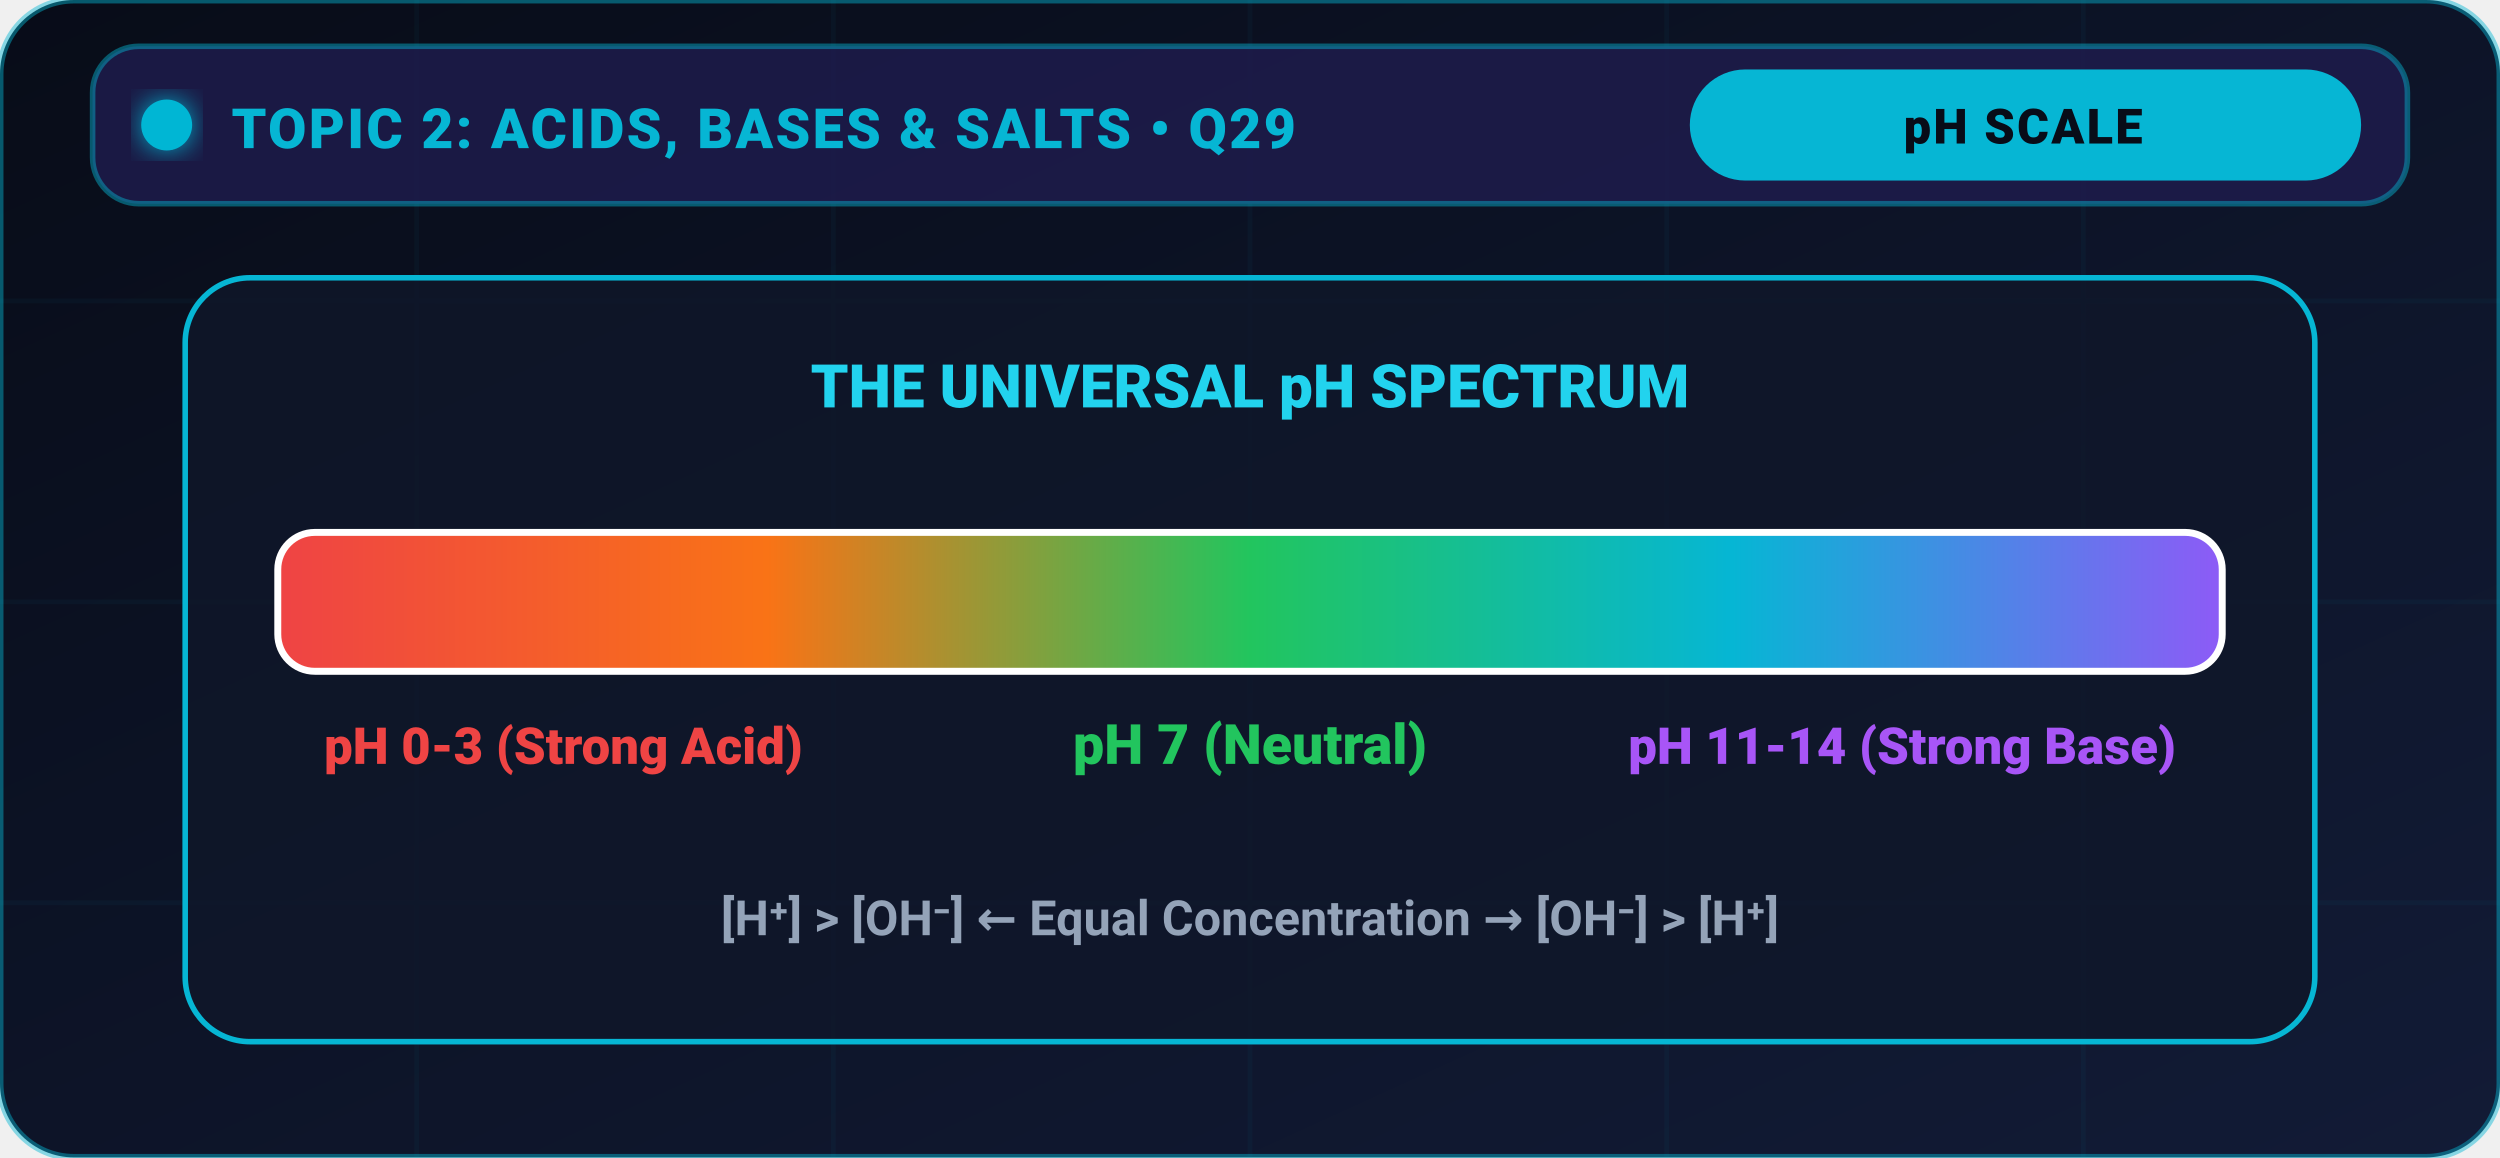
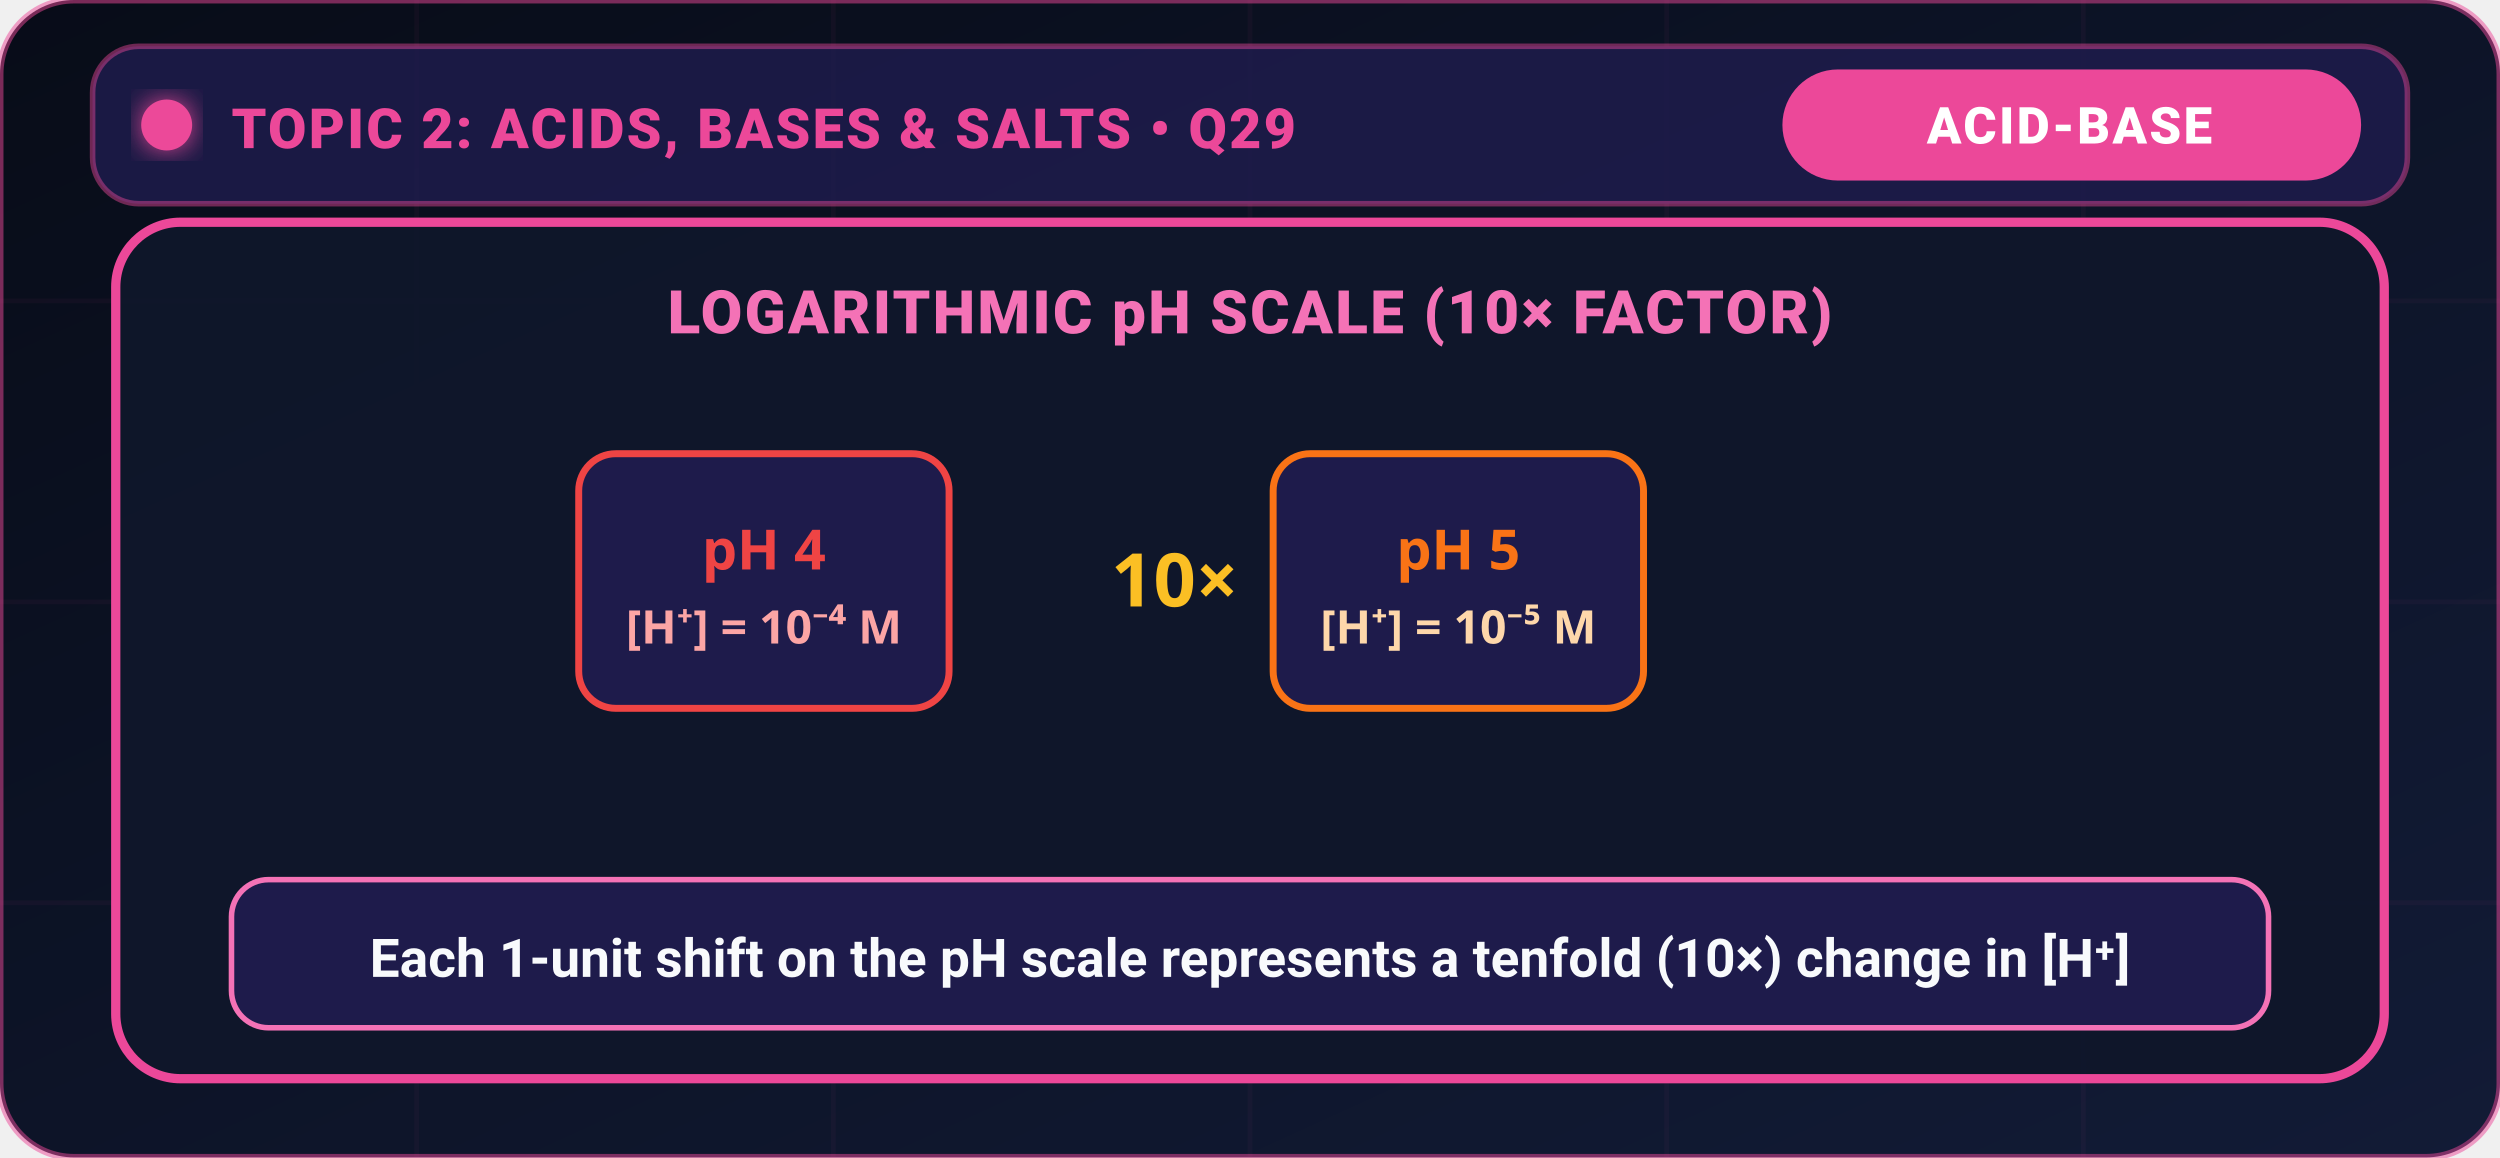
<svg xmlns="http://www.w3.org/2000/svg" viewBox="0 0 540 250" width="100%" height="100%">
  <defs>
-     <linearGradient id="bg_tf_2_29" x1="0%" y1="0%" x2="100%" y2="100%">
+     <linearGradient id="bg_t2_tf_29" x1="0%" y1="0%" x2="100%" y2="100%">
      <stop offset="0%" stop-color="#080c18" />
      <stop offset="50%" stop-color="#0d1428" />
      <stop offset="100%" stop-color="#121b36" />
    </linearGradient>
-     <filter id="glow_tf_2_29" x="-20%" y="-20%" width="140%" height="140%">
+     <filter id="glow_t2_tf_29" x="-20%" y="-20%" width="140%" height="140%">
      <feGaussianBlur stdDeviation="3" result="blur" />
      <feComposite in="SourceGraphic" in2="blur" operator="over" />
    </filter>
  </defs>
-   <rect width="540" height="250" rx="16" fill="url(#bg_tf_2_29)" stroke="#06b6d4" stroke-width="1.5" stroke-opacity="0.45" />
-   <g opacity="0.04" stroke="#06b6d4" stroke-width="1">
+   <rect width="540" height="250" rx="16" fill="url(#bg_t2_tf_29)" stroke="#ec4899" stroke-width="1.5" stroke-opacity="0.5" />
+   <g opacity="0.04" stroke="#ec4899" stroke-width="1">
    <line x1="90" y1="0" x2="90" y2="250" />
    <line x1="180" y1="0" x2="180" y2="250" />
    <line x1="270" y1="0" x2="270" y2="250" />
    <line x1="360" y1="0" x2="360" y2="250" />
    <line x1="450" y1="0" x2="450" y2="250" />
    <line x1="0" y1="65" x2="540" y2="65" />
    <line x1="0" y1="130" x2="540" y2="130" />
    <line x1="0" y1="195" x2="540" y2="195" />
  </g>
-   <rect x="20" y="10" width="500" height="34" rx="10" fill="#1e1b4b" fill-opacity="0.85" stroke="#06b6d4" stroke-width="1.2" stroke-opacity="0.45" />
-   <circle cx="36" cy="27" r="5.5" fill="#06b6d4" filter="url(#glow_tf_2_29)" />
-   <text x="50" y="32" fill="#06b6d4" font-family="'Segoe UI', Roboto, sans-serif" font-size="12" font-weight="900" letter-spacing="0.5">TOPIC 2: ACIDS, BASES &amp; SALTS • Q29</text>
-   <rect x="365" y="15" width="145" height="24" rx="12" fill="#06b6d4" />
-   <text x="437" y="31" fill="#080c18" font-family="'Segoe UI', Roboto, sans-serif" font-size="10.5" font-weight="900" text-anchor="middle" letter-spacing="0.5">pH SCALE</text>
-   <rect x="40" y="60" width="460" height="165" rx="14" fill="#0f172a" fill-opacity="0.8" stroke="#06b6d4" stroke-width="1.2" />
-   <text x="270" y="88" fill="#22d3ee" font-family="'Segoe UI', Roboto, sans-serif" font-size="13" font-weight="900" text-anchor="middle">THE UNIVERSAL pH SPECTRUM</text>
-   <defs>
-     <linearGradient id="ph_bar_grad_fixed" x1="0%" y1="0%" x2="100%" y2="0%">
-       <stop offset="0%" stop-color="#ef4444" />
-       <stop offset="25%" stop-color="#f97316" />
-       <stop offset="50%" stop-color="#22c55e" />
-       <stop offset="75%" stop-color="#06b6d4" />
-       <stop offset="100%" stop-color="#8b5cf6" />
-     </linearGradient>
-   </defs>
-   <rect x="60" y="115" width="420" height="30" rx="8" fill="url(#ph_bar_grad_fixed)" stroke="#ffffff" stroke-width="1.5" />
-   <text x="70" y="165" fill="#ef4444" font-family="'Segoe UI', Roboto, sans-serif" font-size="11" font-weight="900">pH 0-3 (Strong Acid)</text>
-   <text x="270" y="165" fill="#22c55e" font-family="'Segoe UI', Roboto, sans-serif" font-size="12" font-weight="900" text-anchor="middle">pH 7 (Neutral)</text>
-   <text x="470" y="165" fill="#a855f7" font-family="'Segoe UI', Roboto, sans-serif" font-size="11" font-weight="900" text-anchor="end">pH 11-14 (Strong Base)</text>
-   <text x="270" y="202" fill="#94a3b8" font-family="'Segoe UI', Roboto, sans-serif" font-size="10.5" font-weight="700" text-anchor="middle">[H⁺] &gt; [OH⁻]  ←  Equal Concentration  →  [OH⁻] &gt; [H⁺]</text>
+   <rect x="20" y="10" width="500" height="34" rx="10" fill="#1e1b4b" fill-opacity="0.85" stroke="#ec4899" stroke-width="1.2" stroke-opacity="0.45" />
+   <circle cx="36" cy="27" r="5.5" fill="#ec4899" filter="url(#glow_t2_tf_29)" />
+   <text x="50" y="32" fill="#ec4899" font-family="'Segoe UI', Roboto, sans-serif" font-size="12" font-weight="900" letter-spacing="0.5">TOPIC 2: ACIDS, BASES &amp; SALTS • Q29</text>
+   <rect x="385" y="15" width="125" height="24" rx="12" fill="#ec4899" />
+   <text x="447" y="31" fill="#ffffff" font-family="'Segoe UI', Roboto, sans-serif" font-size="11" font-weight="900" text-anchor="middle" letter-spacing="0.5">ACID-BASE</text>
+   <g transform="translate(25, 48)">
+     <rect x="0" y="0" width="490" height="185" rx="14" fill="#0f172a" fill-opacity="0.95" stroke="#ec4899" stroke-width="2" />
+     <text x="245" y="24" fill="#f472b6" font-family="'Segoe UI', Roboto, sans-serif" font-size="13" font-weight="900" text-anchor="middle" letter-spacing="0.5">
+       LOGARITHMIC pH SCALE (10× FACTOR)
+     </text>
+     <g transform="translate(80, 35)">
+       <rect x="20" y="15" width="80" height="55" rx="8" fill="#1e1b4b" stroke="#ef4444" stroke-width="1.5" />
+       <text x="60" y="40" fill="#ef4444" font-family="sans-serif" font-size="12" font-weight="900" text-anchor="middle">pH 4</text>
+       <text x="60" y="56" fill="#fca5a5" font-family="sans-serif" font-size="10" font-weight="700" text-anchor="middle">[H⁺] = 10⁻⁴ M</text>
+       <text x="135" y="48" fill="#fbbf24" font-family="sans-serif" font-size="16" font-weight="900">10×</text>
+       <rect x="170" y="15" width="80" height="55" rx="8" fill="#1e1b4b" stroke="#f97316" stroke-width="1.5" />
+       <text x="210" y="40" fill="#f97316" font-family="sans-serif" font-size="12" font-weight="900" text-anchor="middle">pH 5</text>
+       <text x="210" y="56" fill="#fed7aa" font-family="sans-serif" font-size="10" font-weight="700" text-anchor="middle">[H⁺] = 10⁻⁵ M</text>
+     </g>
+     <g transform="translate(25, 142)">
+       <rect x="0" y="0" width="440" height="32" rx="8" fill="#1e1b4b" stroke="#f472b6" stroke-width="1.2" />
+       <text x="220" y="21" fill="#f8fafc" font-family="'Segoe UI', Roboto, sans-serif" font-size="11.5" font-weight="700" text-anchor="middle">
+         Each 1-unit shift on the pH scale represents a tenfold (10×) change in [H⁺]
+       </text>
+     </g>
+   </g>
</svg>
